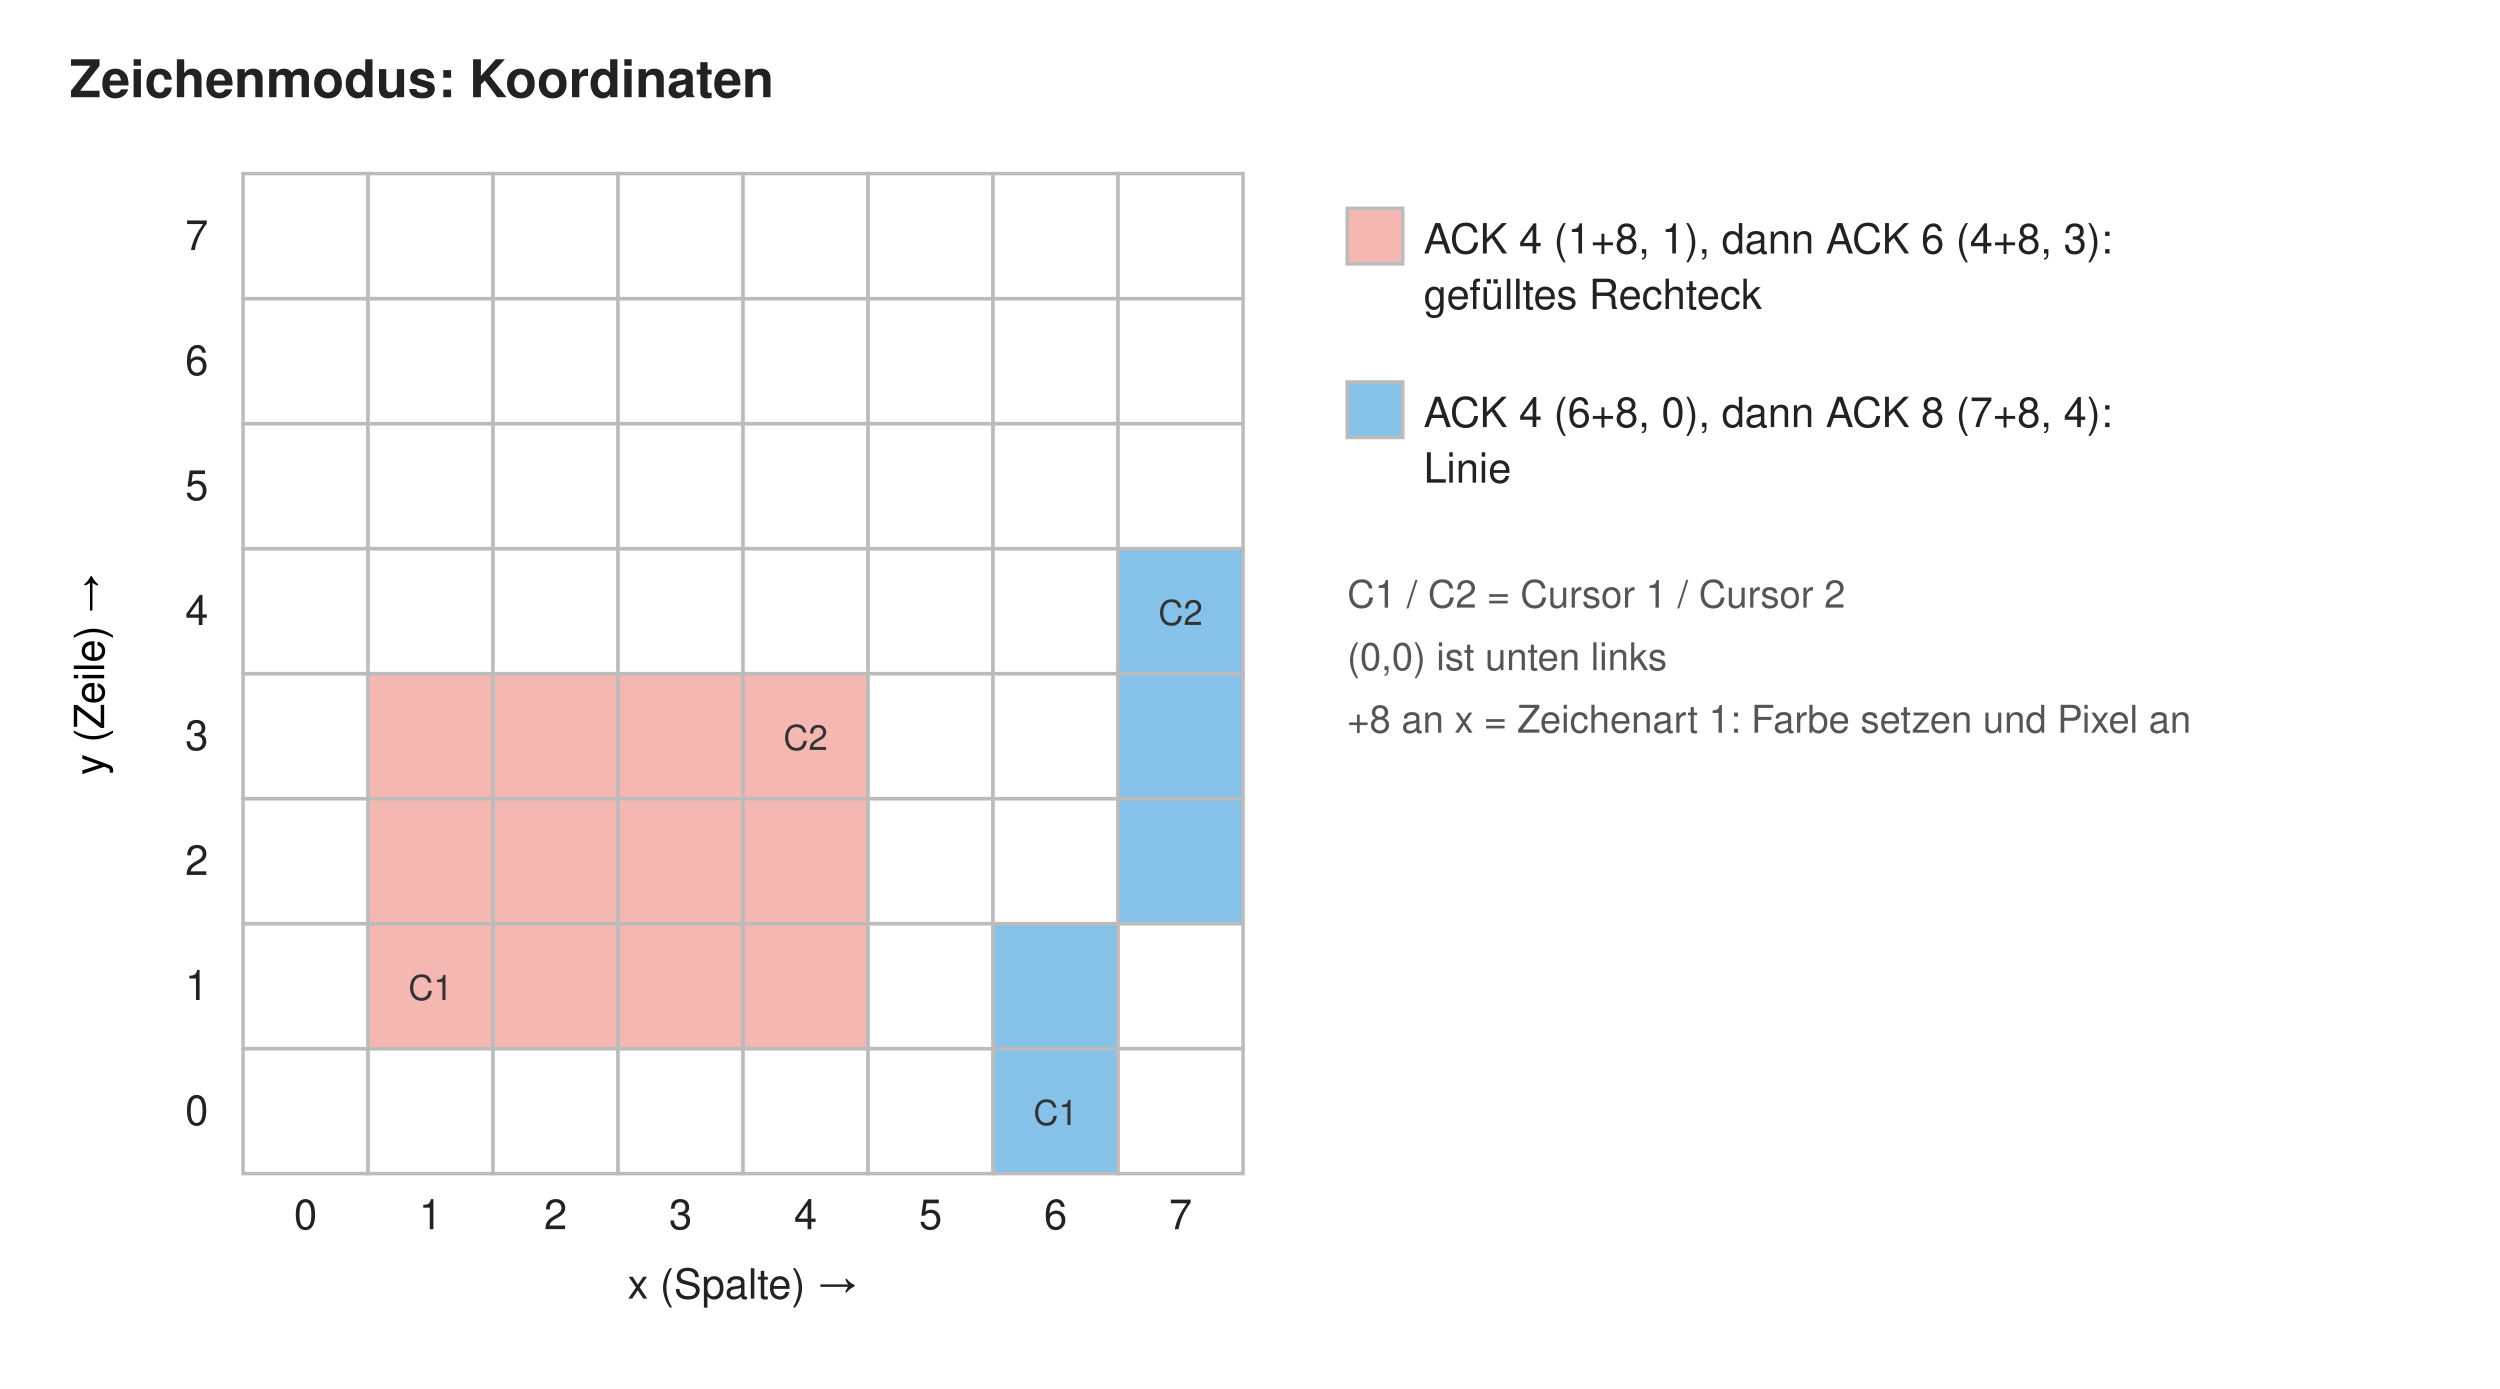
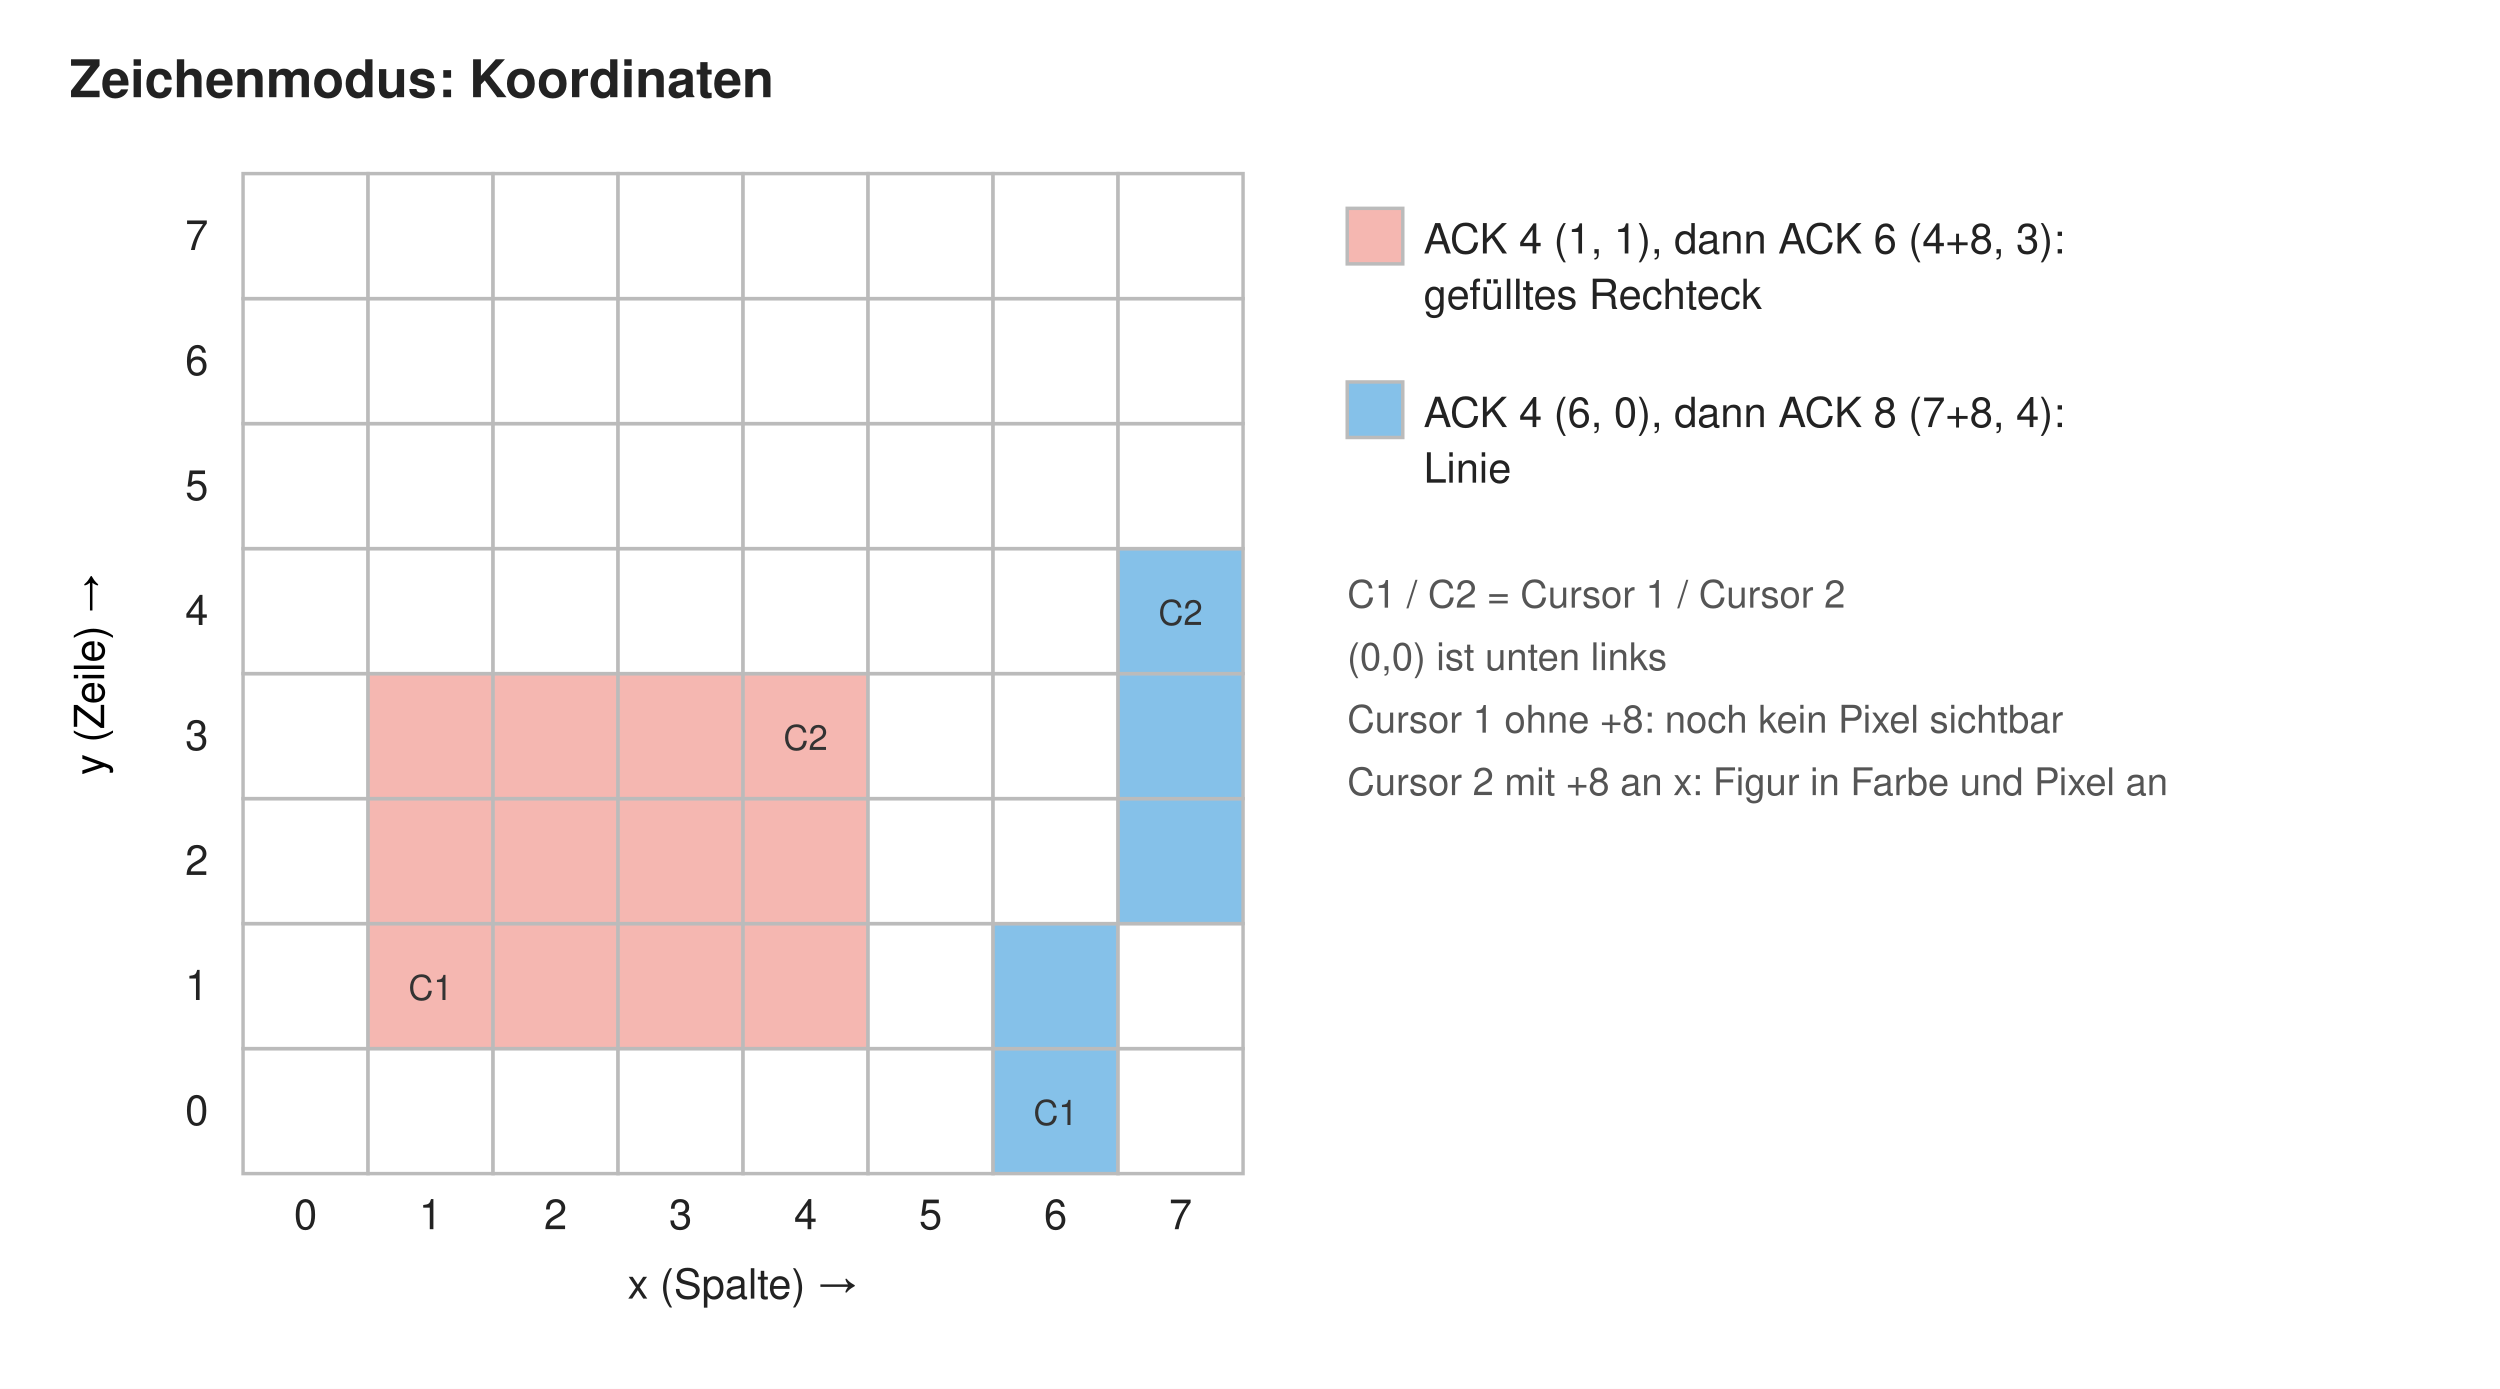
<svg xmlns="http://www.w3.org/2000/svg" viewBox="0 0 720 400" width="720" height="400">
  <defs>
    <marker id="a" viewBox="0 0 10 10" refX="5" refY="5" markerWidth="6" markerHeight="6" orient="auto-start-reverse">
      <path d="M0,2 L10,5 L0,8 z" fill="#222" />
    </marker>
  </defs>
  <rect width="720" height="400" fill="white" />
  <text x="20.0" y="28.0" font-family="Helvetica, Arial, sans-serif" font-size="15" text-anchor="start" fill="#222" font-weight="bold">Zeichenmodus: Koordinaten</text>
  <rect x="70" y="302" width="36" height="36" fill="white" stroke="#bbb" />
  <rect x="106" y="302" width="36" height="36" fill="white" stroke="#bbb" />
  <rect x="142" y="302" width="36" height="36" fill="white" stroke="#bbb" />
  <rect x="178" y="302" width="36" height="36" fill="white" stroke="#bbb" />
  <rect x="214" y="302" width="36" height="36" fill="white" stroke="#bbb" />
  <rect x="250" y="302" width="36" height="36" fill="white" stroke="#bbb" />
  <rect x="286" y="302" width="36" height="36" fill="#85c1e9" stroke="#bbb" />
  <text x="304.0" y="324.0" font-family="Helvetica, Arial, sans-serif" font-size="10" text-anchor="middle" fill="#333" font-weight="normal">C1</text>
  <rect x="322" y="302" width="36" height="36" fill="white" stroke="#bbb" />
  <rect x="70" y="266" width="36" height="36" fill="white" stroke="#bbb" />
  <rect x="106" y="266" width="36" height="36" fill="#f5b7b1" stroke="#bbb" />
  <text x="124.0" y="288.0" font-family="Helvetica, Arial, sans-serif" font-size="10" text-anchor="middle" fill="#333" font-weight="normal">C1</text>
  <rect x="142" y="266" width="36" height="36" fill="#f5b7b1" stroke="#bbb" />
  <rect x="178" y="266" width="36" height="36" fill="#f5b7b1" stroke="#bbb" />
  <rect x="214" y="266" width="36" height="36" fill="#f5b7b1" stroke="#bbb" />
  <rect x="250" y="266" width="36" height="36" fill="white" stroke="#bbb" />
  <rect x="286" y="266" width="36" height="36" fill="#85c1e9" stroke="#bbb" />
  <rect x="322" y="266" width="36" height="36" fill="white" stroke="#bbb" />
  <rect x="70" y="230" width="36" height="36" fill="white" stroke="#bbb" />
  <rect x="106" y="230" width="36" height="36" fill="#f5b7b1" stroke="#bbb" />
  <rect x="142" y="230" width="36" height="36" fill="#f5b7b1" stroke="#bbb" />
  <rect x="178" y="230" width="36" height="36" fill="#f5b7b1" stroke="#bbb" />
  <rect x="214" y="230" width="36" height="36" fill="#f5b7b1" stroke="#bbb" />
  <rect x="250" y="230" width="36" height="36" fill="white" stroke="#bbb" />
  <rect x="286" y="230" width="36" height="36" fill="white" stroke="#bbb" />
  <rect x="322" y="230" width="36" height="36" fill="#85c1e9" stroke="#bbb" />
  <rect x="70" y="194" width="36" height="36" fill="white" stroke="#bbb" />
  <rect x="106" y="194" width="36" height="36" fill="#f5b7b1" stroke="#bbb" />
  <rect x="142" y="194" width="36" height="36" fill="#f5b7b1" stroke="#bbb" />
  <rect x="178" y="194" width="36" height="36" fill="#f5b7b1" stroke="#bbb" />
  <rect x="214" y="194" width="36" height="36" fill="#f5b7b1" stroke="#bbb" />
  <text x="232.0" y="216.0" font-family="Helvetica, Arial, sans-serif" font-size="10" text-anchor="middle" fill="#333" font-weight="normal">C2</text>
  <rect x="250" y="194" width="36" height="36" fill="white" stroke="#bbb" />
  <rect x="286" y="194" width="36" height="36" fill="white" stroke="#bbb" />
  <rect x="322" y="194" width="36" height="36" fill="#85c1e9" stroke="#bbb" />
  <rect x="70" y="158" width="36" height="36" fill="white" stroke="#bbb" />
  <rect x="106" y="158" width="36" height="36" fill="white" stroke="#bbb" />
  <rect x="142" y="158" width="36" height="36" fill="white" stroke="#bbb" />
  <rect x="178" y="158" width="36" height="36" fill="white" stroke="#bbb" />
  <rect x="214" y="158" width="36" height="36" fill="white" stroke="#bbb" />
  <rect x="250" y="158" width="36" height="36" fill="white" stroke="#bbb" />
  <rect x="286" y="158" width="36" height="36" fill="white" stroke="#bbb" />
  <rect x="322" y="158" width="36" height="36" fill="#85c1e9" stroke="#bbb" />
  <text x="340.0" y="180.0" font-family="Helvetica, Arial, sans-serif" font-size="10" text-anchor="middle" fill="#333" font-weight="normal">C2</text>
  <rect x="70" y="122" width="36" height="36" fill="white" stroke="#bbb" />
  <rect x="106" y="122" width="36" height="36" fill="white" stroke="#bbb" />
  <rect x="142" y="122" width="36" height="36" fill="white" stroke="#bbb" />
  <rect x="178" y="122" width="36" height="36" fill="white" stroke="#bbb" />
  <rect x="214" y="122" width="36" height="36" fill="white" stroke="#bbb" />
  <rect x="250" y="122" width="36" height="36" fill="white" stroke="#bbb" />
  <rect x="286" y="122" width="36" height="36" fill="white" stroke="#bbb" />
  <rect x="322" y="122" width="36" height="36" fill="white" stroke="#bbb" />
  <rect x="70" y="86" width="36" height="36" fill="white" stroke="#bbb" />
  <rect x="106" y="86" width="36" height="36" fill="white" stroke="#bbb" />
  <rect x="142" y="86" width="36" height="36" fill="white" stroke="#bbb" />
  <rect x="178" y="86" width="36" height="36" fill="white" stroke="#bbb" />
  <rect x="214" y="86" width="36" height="36" fill="white" stroke="#bbb" />
  <rect x="250" y="86" width="36" height="36" fill="white" stroke="#bbb" />
  <rect x="286" y="86" width="36" height="36" fill="white" stroke="#bbb" />
  <rect x="322" y="86" width="36" height="36" fill="white" stroke="#bbb" />
  <rect x="70" y="50" width="36" height="36" fill="white" stroke="#bbb" />
  <rect x="106" y="50" width="36" height="36" fill="white" stroke="#bbb" />
  <rect x="142" y="50" width="36" height="36" fill="white" stroke="#bbb" />
  <rect x="178" y="50" width="36" height="36" fill="white" stroke="#bbb" />
  <rect x="214" y="50" width="36" height="36" fill="white" stroke="#bbb" />
  <rect x="250" y="50" width="36" height="36" fill="white" stroke="#bbb" />
  <rect x="286" y="50" width="36" height="36" fill="white" stroke="#bbb" />
  <rect x="322" y="50" width="36" height="36" fill="white" stroke="#bbb" />
  <text x="88.0" y="354.0" font-family="Helvetica, Arial, sans-serif" font-size="12" text-anchor="middle" fill="#222" font-weight="normal">0</text>
  <text x="60.0" y="324.0" font-family="Helvetica, Arial, sans-serif" font-size="12" text-anchor="end" fill="#222" font-weight="normal">0</text>
  <text x="124.0" y="354.0" font-family="Helvetica, Arial, sans-serif" font-size="12" text-anchor="middle" fill="#222" font-weight="normal">1</text>
  <text x="60.0" y="288.0" font-family="Helvetica, Arial, sans-serif" font-size="12" text-anchor="end" fill="#222" font-weight="normal">1</text>
  <text x="160.0" y="354.0" font-family="Helvetica, Arial, sans-serif" font-size="12" text-anchor="middle" fill="#222" font-weight="normal">2</text>
  <text x="60.0" y="252.0" font-family="Helvetica, Arial, sans-serif" font-size="12" text-anchor="end" fill="#222" font-weight="normal">2</text>
  <text x="196.0" y="354.0" font-family="Helvetica, Arial, sans-serif" font-size="12" text-anchor="middle" fill="#222" font-weight="normal">3</text>
  <text x="60.0" y="216.0" font-family="Helvetica, Arial, sans-serif" font-size="12" text-anchor="end" fill="#222" font-weight="normal">3</text>
  <text x="232.0" y="354.0" font-family="Helvetica, Arial, sans-serif" font-size="12" text-anchor="middle" fill="#222" font-weight="normal">4</text>
  <text x="60.0" y="180.0" font-family="Helvetica, Arial, sans-serif" font-size="12" text-anchor="end" fill="#222" font-weight="normal">4</text>
  <text x="268.0" y="354.0" font-family="Helvetica, Arial, sans-serif" font-size="12" text-anchor="middle" fill="#222" font-weight="normal">5</text>
  <text x="60.0" y="144.0" font-family="Helvetica, Arial, sans-serif" font-size="12" text-anchor="end" fill="#222" font-weight="normal">5</text>
  <text x="304.0" y="354.0" font-family="Helvetica, Arial, sans-serif" font-size="12" text-anchor="middle" fill="#222" font-weight="normal">6</text>
  <text x="60.0" y="108.0" font-family="Helvetica, Arial, sans-serif" font-size="12" text-anchor="end" fill="#222" font-weight="normal">6</text>
  <text x="340.0" y="354.0" font-family="Helvetica, Arial, sans-serif" font-size="12" text-anchor="middle" fill="#222" font-weight="normal">7</text>
  <text x="60.0" y="72.0" font-family="Helvetica, Arial, sans-serif" font-size="12" text-anchor="end" fill="#222" font-weight="normal">7</text>
  <text x="214.0" y="374.0" font-family="Helvetica, Arial, sans-serif" font-size="12" text-anchor="middle" fill="#222" font-weight="normal">x (Spalte) →</text>
  <text x="30" y="194" font-family="Helvetica, Arial, sans-serif" font-size="12" text-anchor="middle" transform="rotate(-90 30 194)">y (Zeile) →</text>
  <rect x="388" y="60" width="16" height="16" fill="#f5b7b1" stroke="#bbb" />
-   <text x="410.0" y="73.0" font-family="Helvetica, Arial, sans-serif" font-size="12" text-anchor="start" fill="#222" font-weight="normal">ACK 4 (1+8, 1), dann ACK 6 (4+8, 3):</text>
+   <text x="410.0" y="73.0" font-family="Helvetica, Arial, sans-serif" font-size="12" text-anchor="start" fill="#222" font-weight="normal">ACK 4 (1, 1), dann ACK 6 (4+8, 3):</text>
  <text x="410.0" y="89.0" font-family="Helvetica, Arial, sans-serif" font-size="12" text-anchor="start" fill="#222" font-weight="normal">gefülltes Rechteck</text>
  <rect x="388" y="110" width="16" height="16" fill="#85c1e9" stroke="#bbb" />
-   <text x="410.0" y="123.0" font-family="Helvetica, Arial, sans-serif" font-size="12" text-anchor="start" fill="#222" font-weight="normal">ACK 4 (6+8, 0), dann ACK 8 (7+8, 4):</text>
+   <text x="410.0" y="123.0" font-family="Helvetica, Arial, sans-serif" font-size="12" text-anchor="start" fill="#222" font-weight="normal">ACK 4 (6, 0), dann ACK 8 (7+8, 4):</text>
  <text x="410.0" y="139.0" font-family="Helvetica, Arial, sans-serif" font-size="12" text-anchor="start" fill="#222" font-weight="normal">Linie</text>
  <text x="388.0" y="175.0" font-family="Helvetica, Arial, sans-serif" font-size="11" text-anchor="start" fill="#555" font-weight="normal">C1 / C2 = Cursor 1 / Cursor 2</text>
  <text x="388.0" y="193.0" font-family="Helvetica, Arial, sans-serif" font-size="11" text-anchor="start" fill="#555" font-weight="normal">(0,0) ist unten links</text>
-   <text x="388.0" y="211.0" font-family="Helvetica, Arial, sans-serif" font-size="11" text-anchor="start" fill="#555" font-weight="normal">+8 an x = Zeichenart 1: Farbe setzen und Pixel an</text>
+   <text x="388.0" y="211.0" font-family="Helvetica, Arial, sans-serif" font-size="11" text-anchor="start" fill="#555" font-weight="normal">Cursor 1 ohne +8: noch kein Pixel sichtbar</text>
+   <text x="388.0" y="229.0" font-family="Helvetica, Arial, sans-serif" font-size="11" text-anchor="start" fill="#555" font-weight="normal">Cursor 2 mit +8 an x: Figur in Farbe und Pixel an</text>
</svg>
